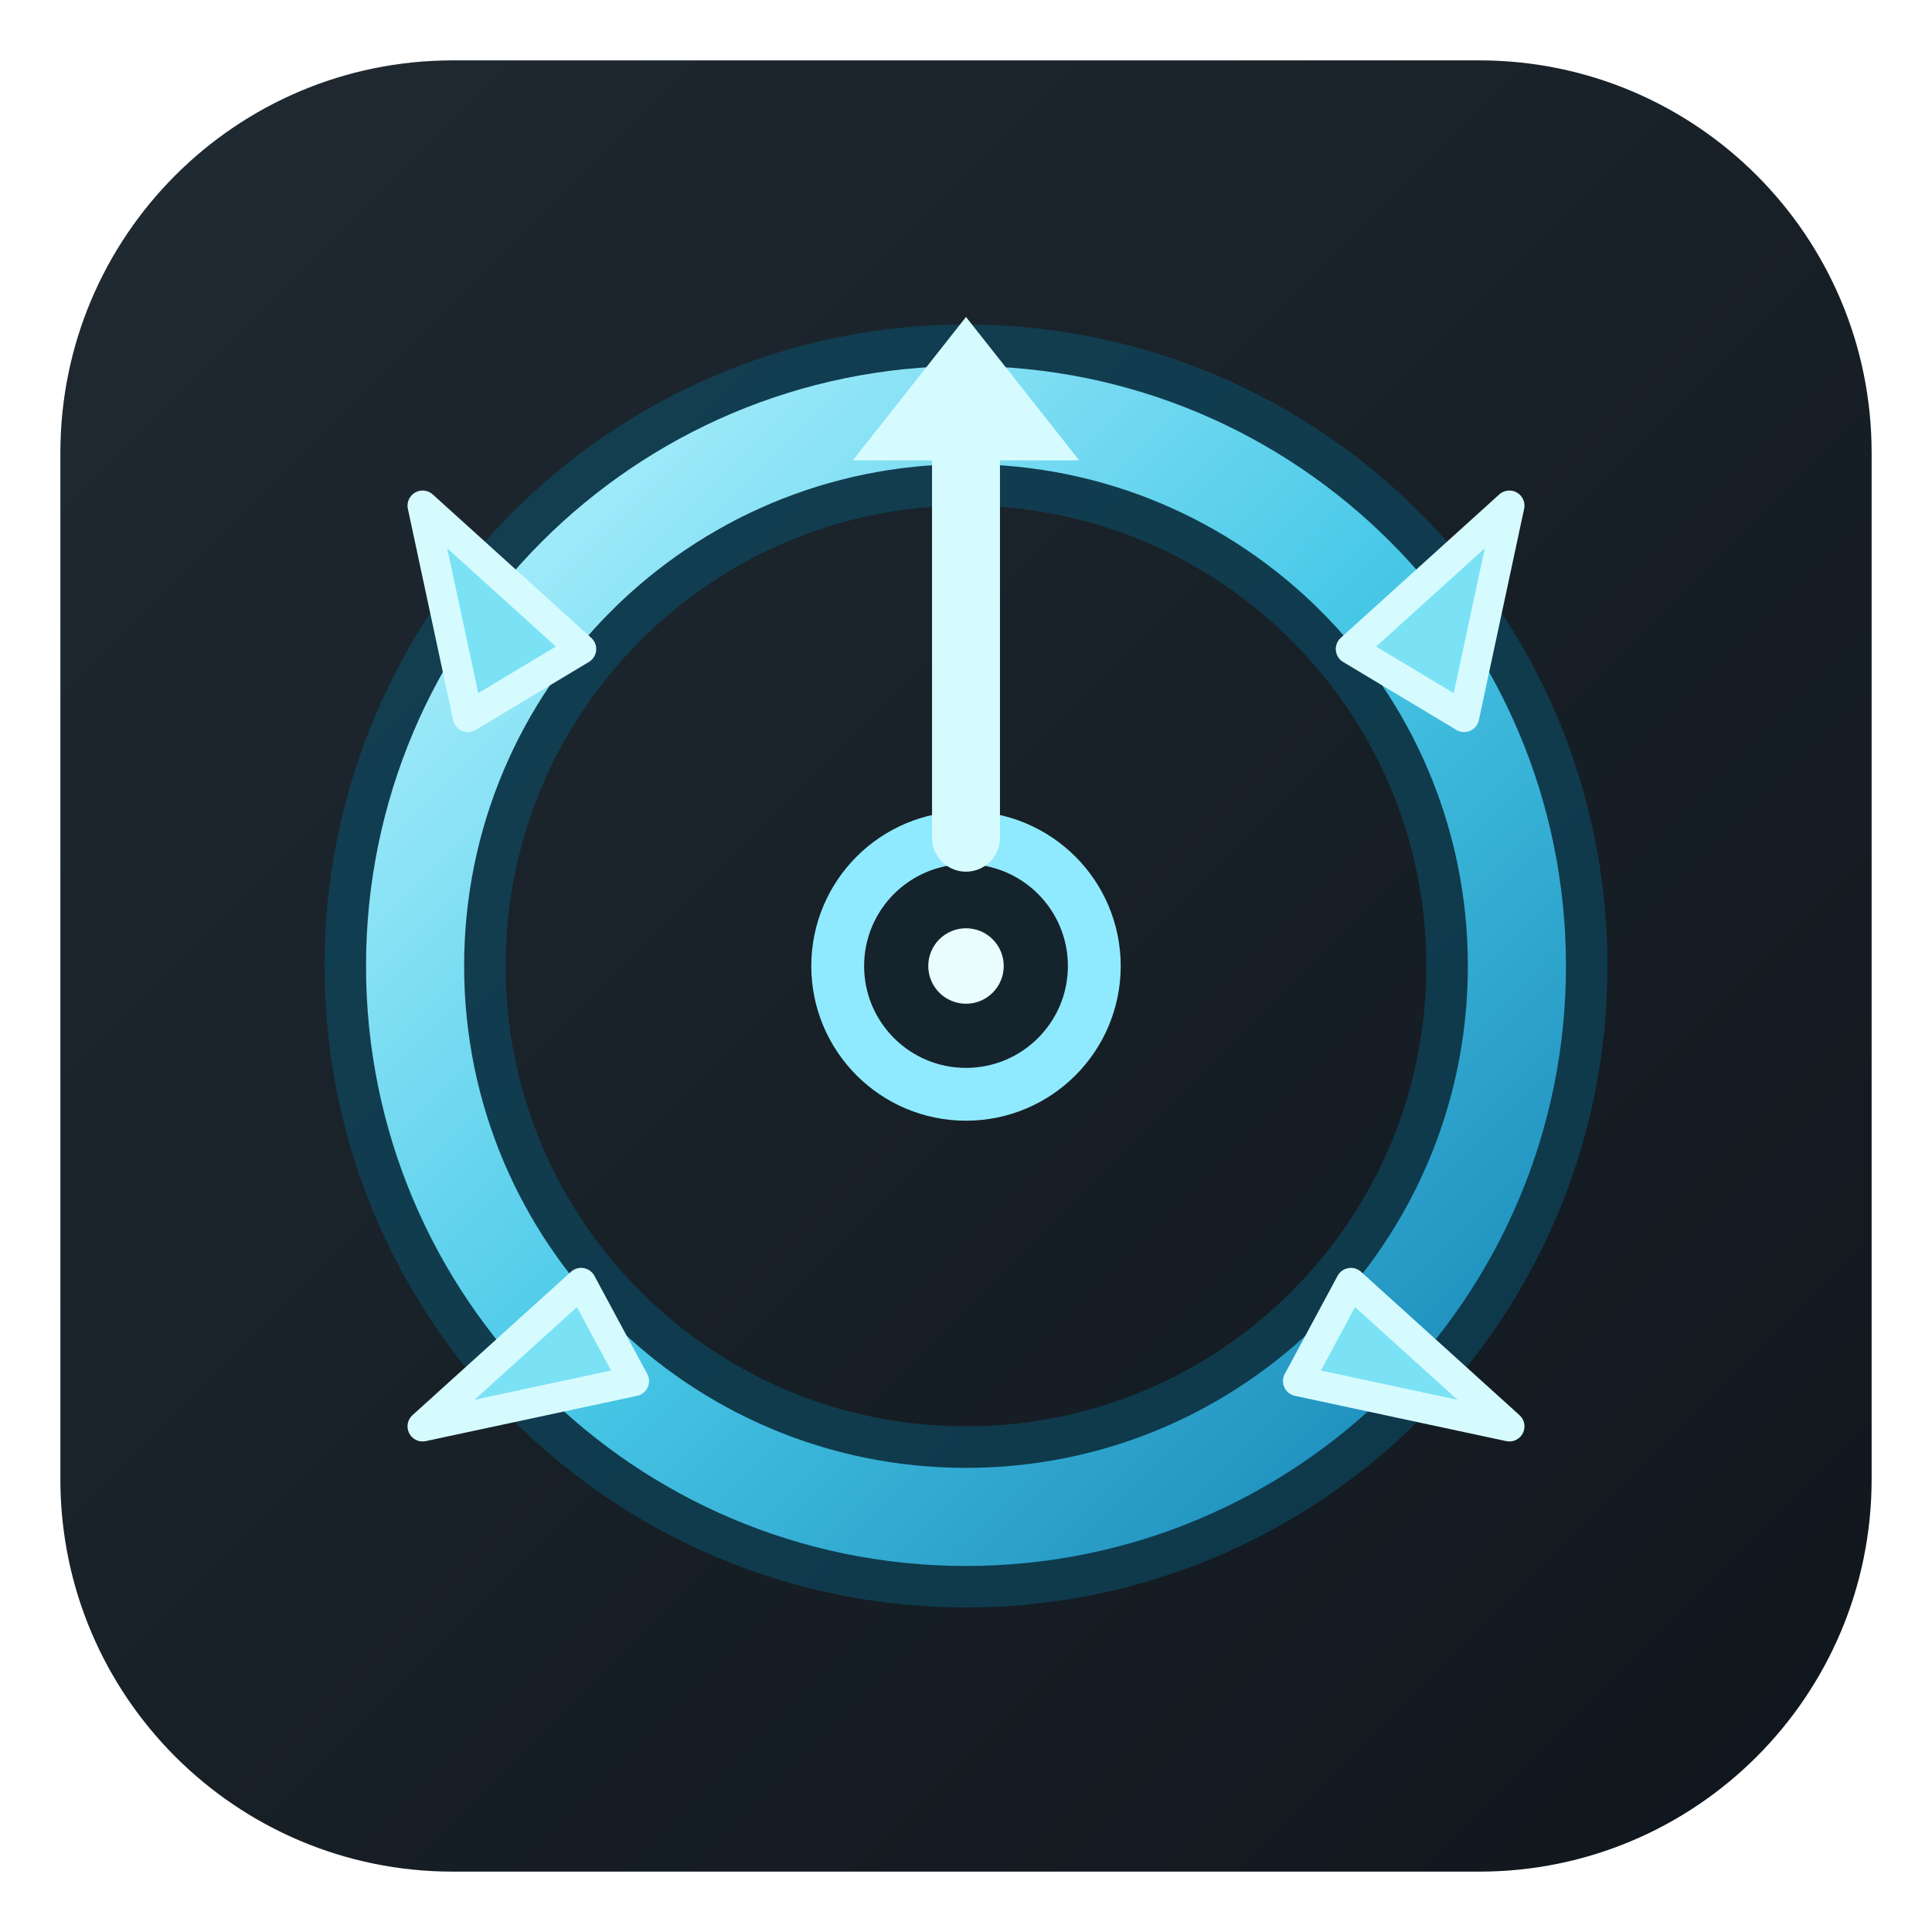
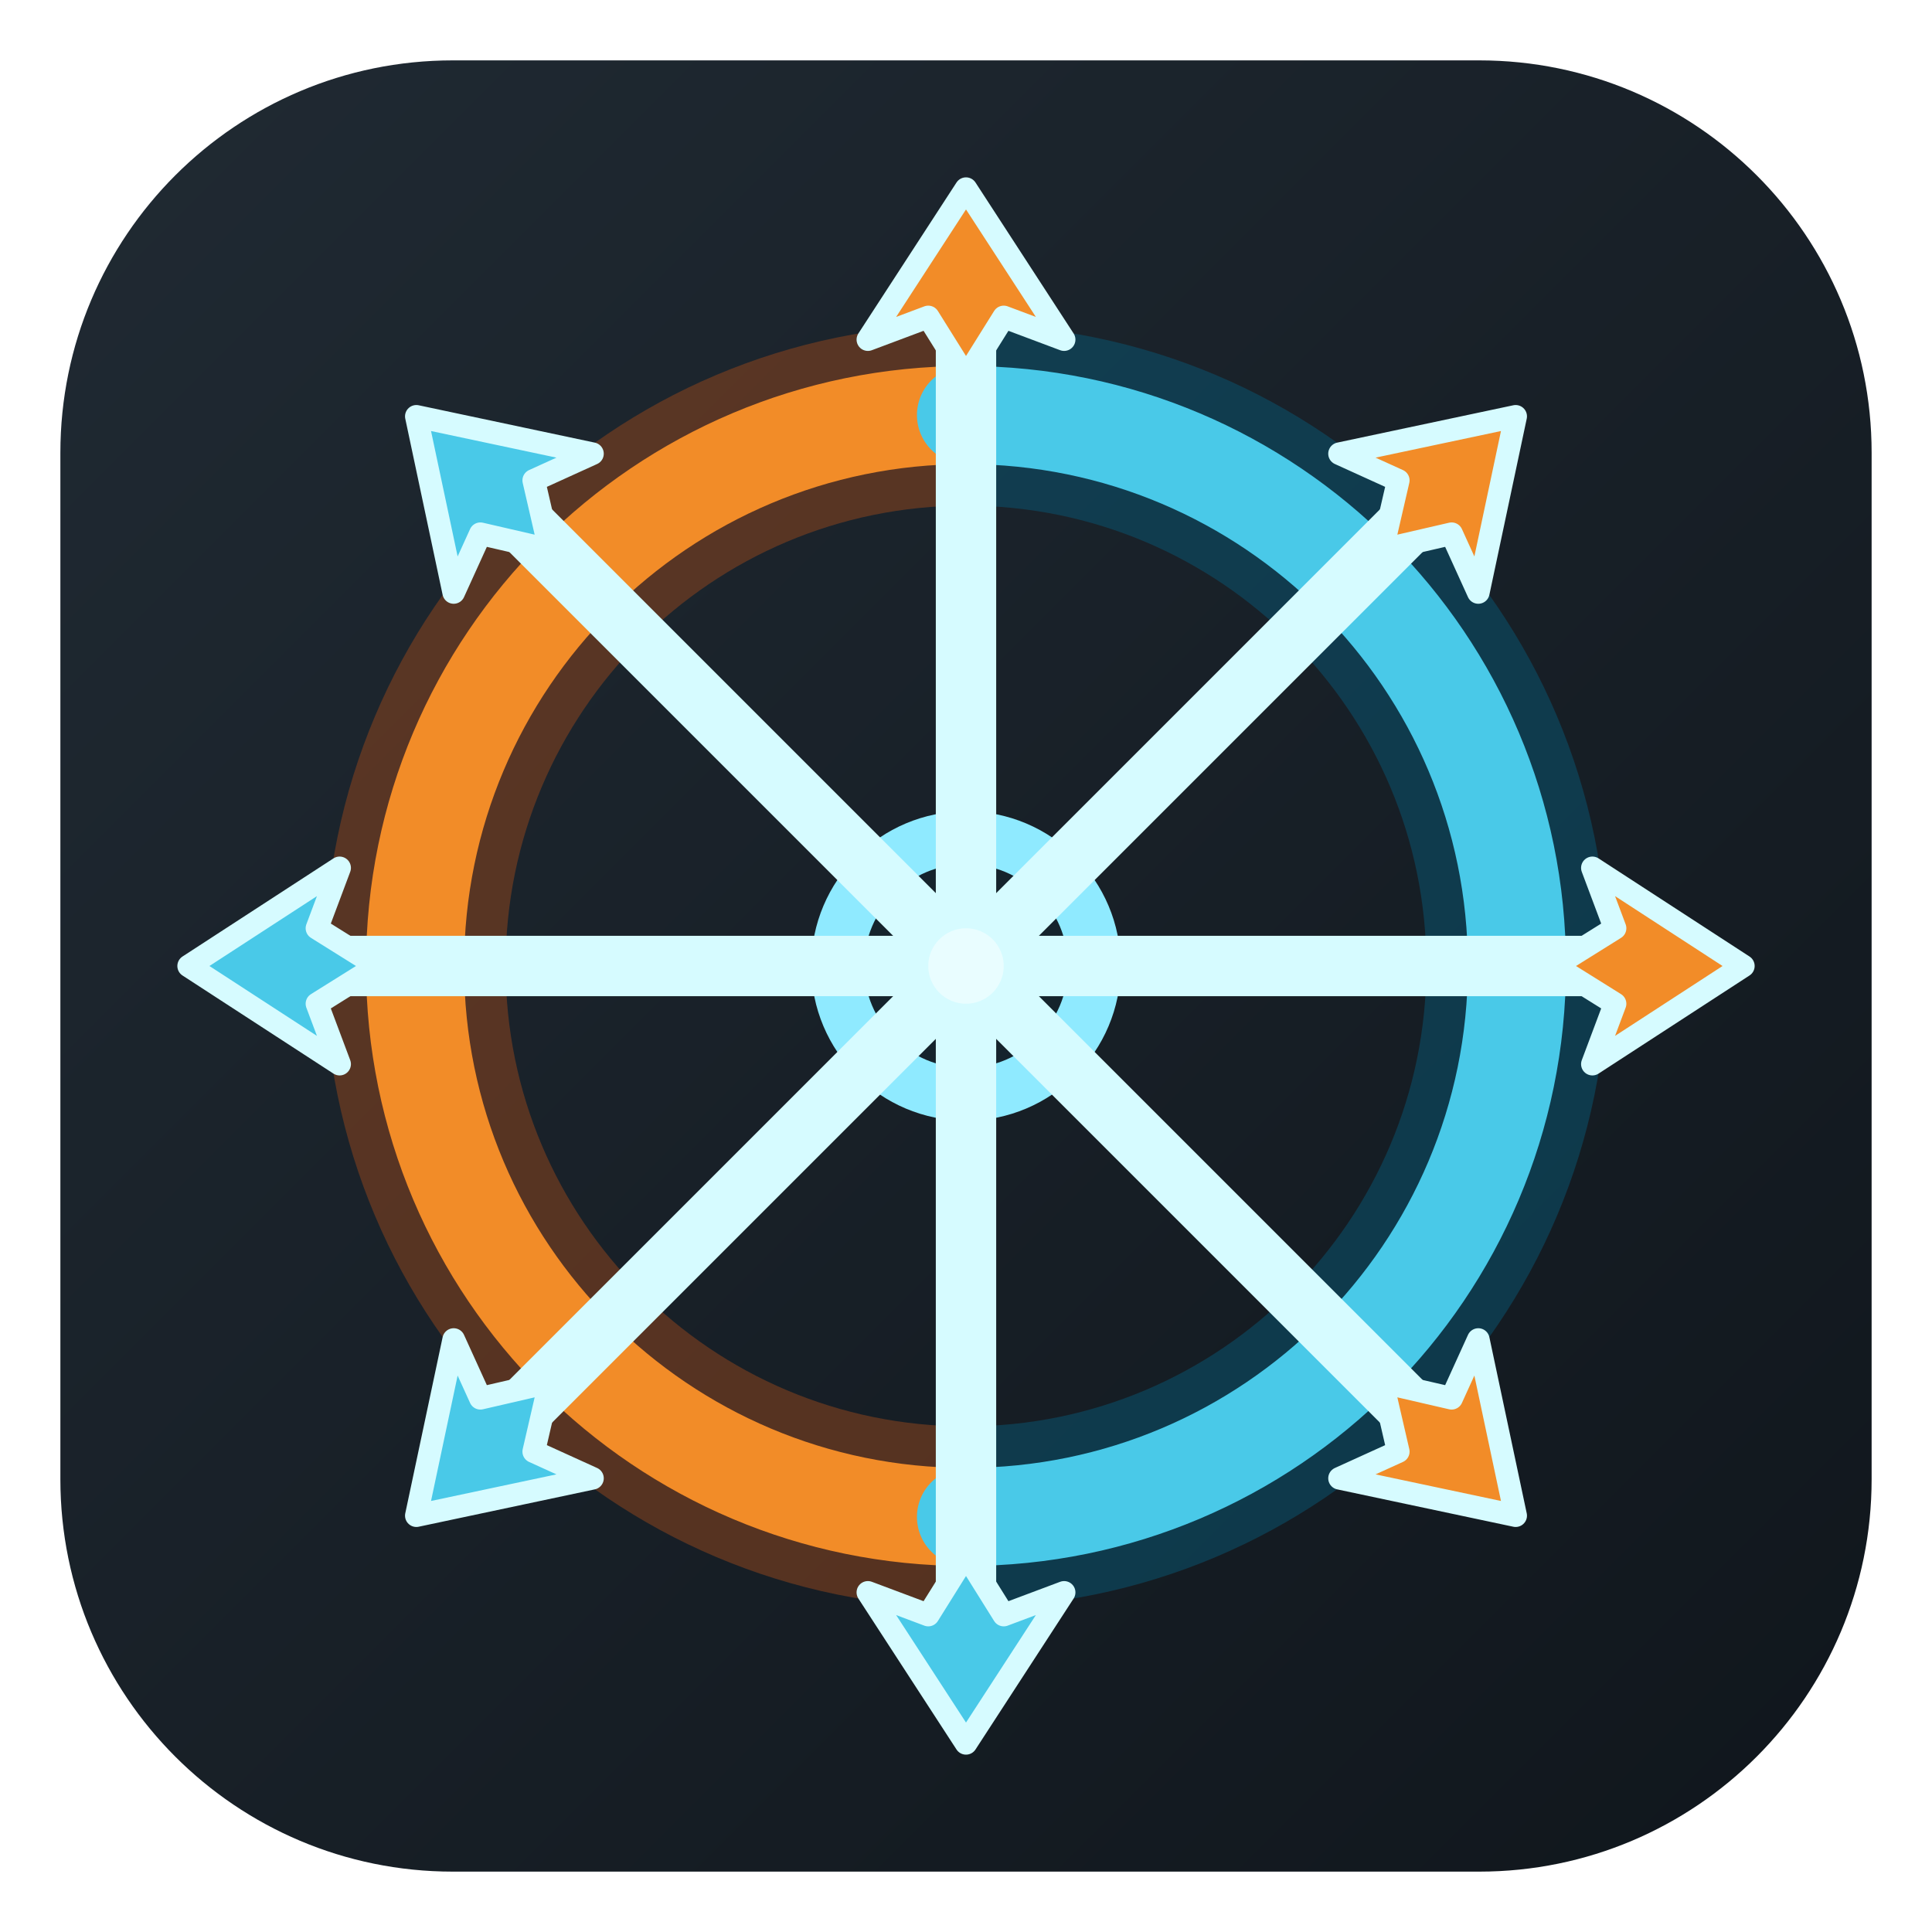
<svg xmlns="http://www.w3.org/2000/svg" viewBox="0 0 256 256">
  <defs>
    <linearGradient id="bg" x1="0" y1="0" x2="1" y2="1">
      <stop offset="0" stop-color="#202a33" />
      <stop offset="1" stop-color="#10161c" />
    </linearGradient>
-     <linearGradient id="metal" x1="0" y1="0" x2="1" y2="1">
-       <stop offset="0" stop-color="#b8f4ff" />
-       <stop offset="0.5" stop-color="#49c9e8" />
-       <stop offset="1" stop-color="#1683b4" />
-     </linearGradient>
  </defs>
  <rect x="8" y="8" width="240" height="240" rx="52" fill="url(#bg)" />
-   <circle cx="128" cy="128" r="73" fill="none" stroke="#0a526d" stroke-width="24" opacity="0.55" />
-   <circle cx="128" cy="128" r="73" fill="none" stroke="url(#metal)" stroke-width="13" />
+   <path d="M128 55 A73 73 0 0 0 128 201" fill="none" stroke="#8b431e" stroke-width="24" opacity="0.55" />
+   <path d="M128 55 A73 73 0 0 1 128 201" fill="none" stroke="#0a526d" stroke-width="24" opacity="0.55" />
+   <path d="M128 55 A73 73 0 0 0 128 201" fill="none" stroke="#f28c28" stroke-width="13" stroke-linecap="round" />
+   <path d="M128 55 A73 73 0 0 1 128 201" fill="none" stroke="#49c9e8" stroke-width="13" stroke-linecap="round" />
  <circle cx="128" cy="128" r="17" fill="#15232c" stroke="#8feaff" stroke-width="7" />
-   <path d="M128 111V53" fill="none" stroke="#d6fbff" stroke-width="9" stroke-linecap="round" />
-   <path d="M128 42l-15 19h30z" fill="#d6fbff" />
-   <g fill="#7be2f5" stroke="#d6fbff" stroke-width="4" stroke-linejoin="round">
-     <path d="M77 86l-21-19 6 28z" />
-     <path d="M179 86l21-19-6 28z" />
-     <path d="M77 170l-21 19 28-6z" />
-     <path d="M179 170l21 19-28-6z" />
+   <g stroke="#d6fbff" stroke-width="3" stroke-linejoin="round" stroke-linecap="round">
+     <g fill="#f28c28">
+       <g transform="rotate(0 128 128)">
+         <path d="M128 128 L128 39" stroke-width="8" />
+         <path d="M128 25 L115 45 L123 42 L128 50 L133 42 L141 45 Z" />
+       </g>
+       <g transform="rotate(45 128 128)">
+         <path d="M128 128 L128 39" stroke-width="8" />
+         <path d="M128 25 L115 45 L123 42 L128 50 L133 42 L141 45 Z" />
+       </g>
+       <g transform="rotate(90 128 128)">
+         <path d="M128 128 L128 39" stroke-width="8" />
+         <path d="M128 25 L115 45 L123 42 L128 50 L133 42 L141 45 Z" />
+       </g>
+       <g transform="rotate(135 128 128)">
+         <path d="M128 128 L128 39" stroke-width="8" />
+         <path d="M128 25 L115 45 L123 42 L128 50 L133 42 L141 45 Z" />
+       </g>
+     </g>
+     <g fill="#49c9e8">
+       <g transform="rotate(180 128 128)">
+         <path d="M128 128 L128 39" stroke-width="8" />
+         <path d="M128 25 L115 45 L123 42 L128 50 L133 42 L141 45 Z" />
+       </g>
+       <g transform="rotate(225 128 128)">
+         <path d="M128 128 L128 39" stroke-width="8" />
+         <path d="M128 25 L115 45 L123 42 L128 50 L133 42 L141 45 Z" />
+       </g>
+       <g transform="rotate(270 128 128)">
+         <path d="M128 128 L128 39" stroke-width="8" />
+         <path d="M128 25 L115 45 L123 42 L128 50 L133 42 L141 45 Z" />
+       </g>
+       <g transform="rotate(315 128 128)">
+         <path d="M128 128 L128 39" stroke-width="8" />
+         <path d="M128 25 L115 45 L123 42 L128 50 L133 42 L141 45 Z" />
+       </g>
+     </g>
  </g>
  <circle cx="128" cy="128" r="5" fill="#e9fdff" />
</svg>
